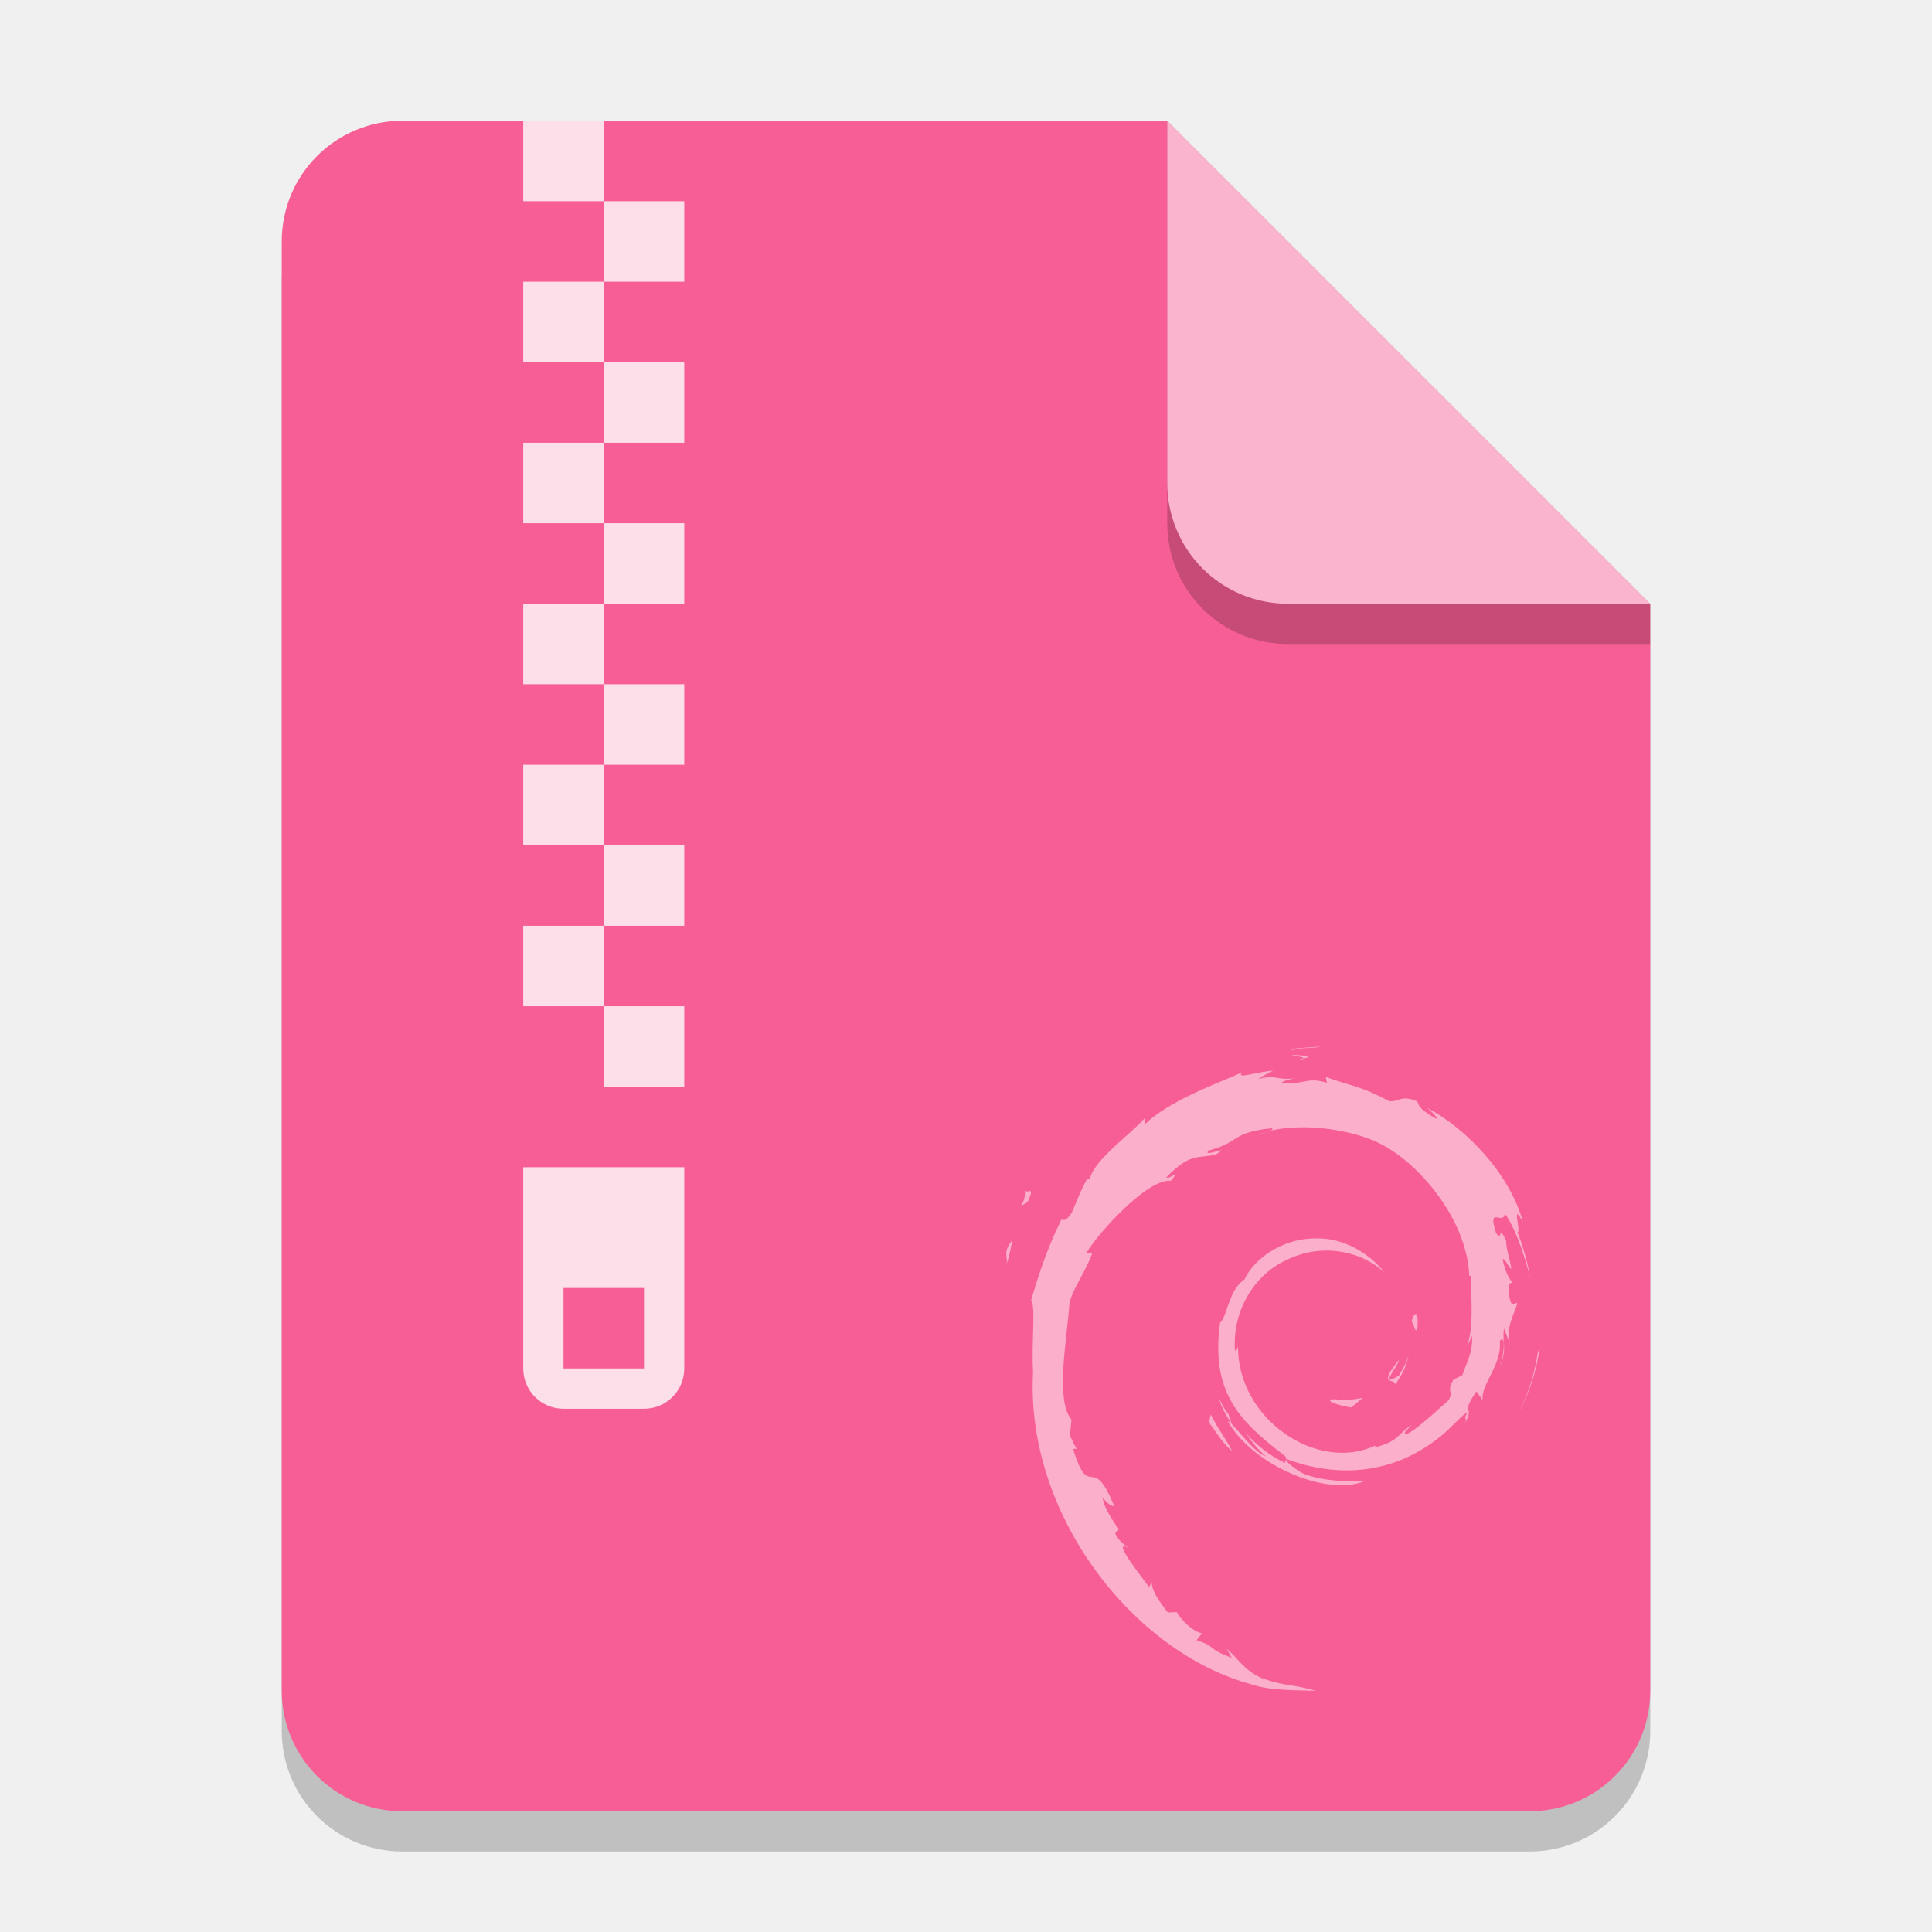
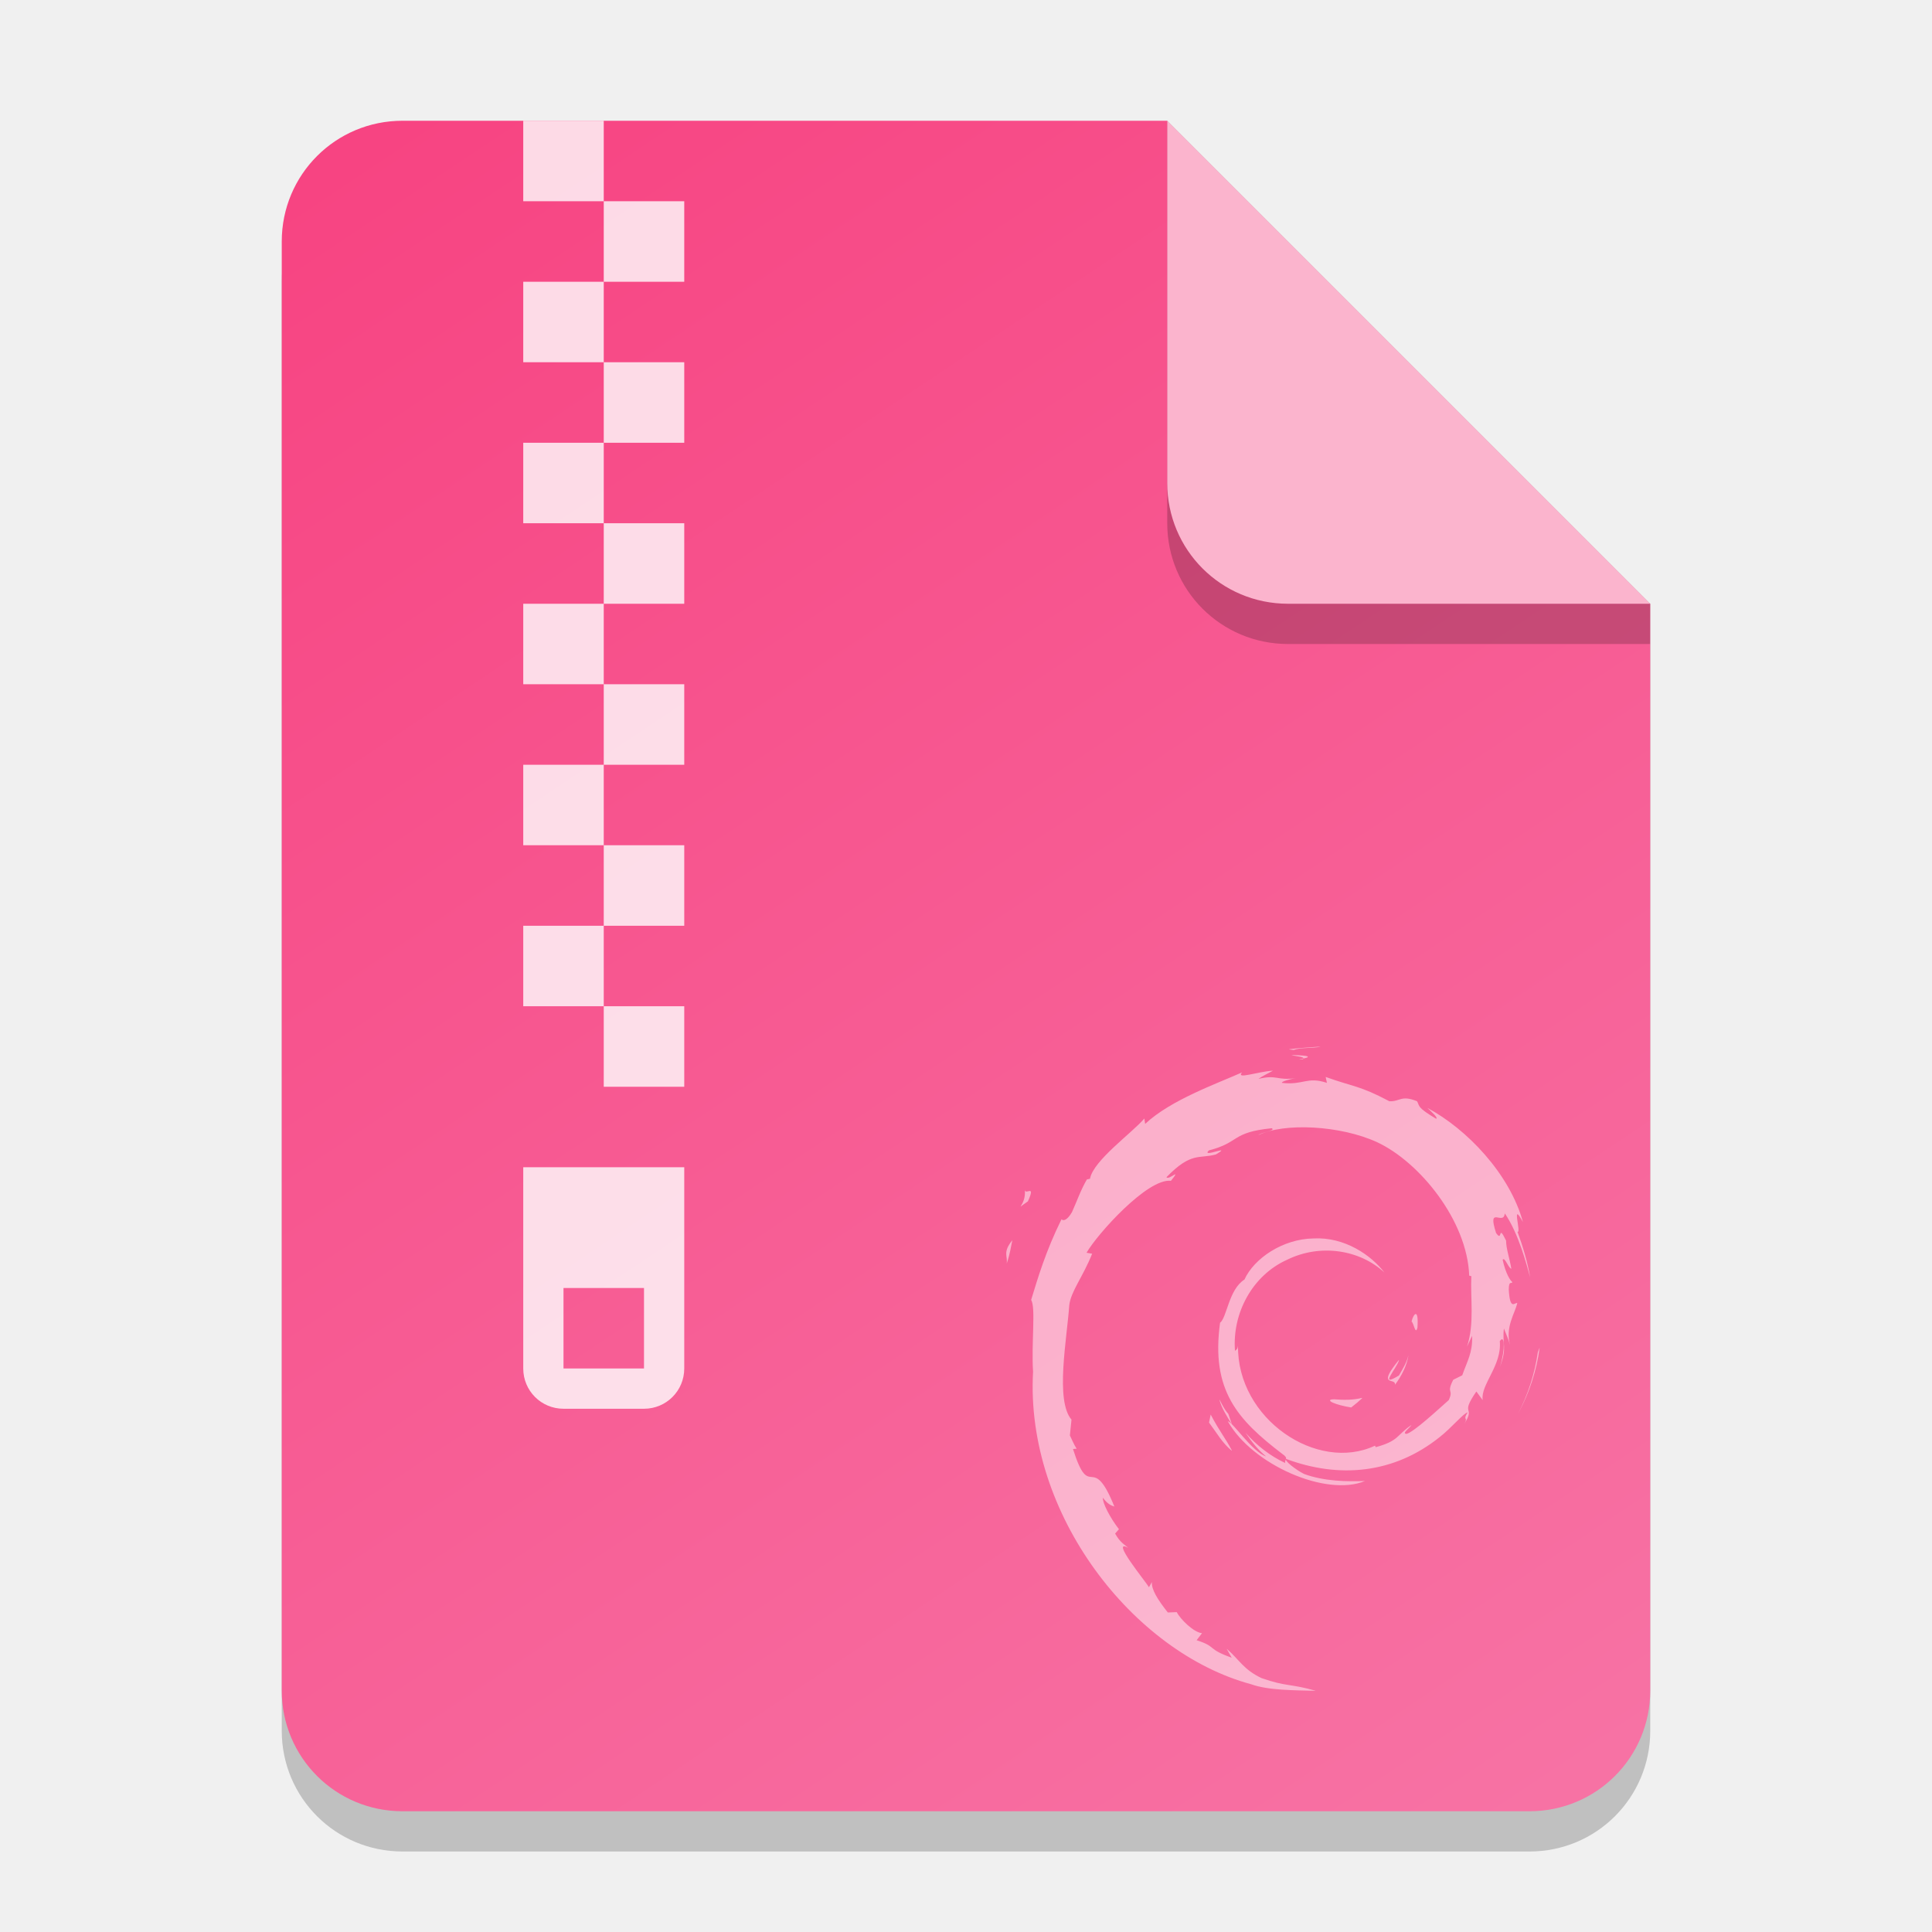
- <svg xmlns="http://www.w3.org/2000/svg" width="48" height="48" viewBox="0 0 48 48" version="1.1" id="svg5">
-   <defs id="defs2" />
+ <svg xmlns="http://www.w3.org/2000/svg" xmlns:xlink="http://www.w3.org/1999/xlink" width="48" height="48" viewBox="0 0 48 48" version="1.1" id="svg5">
+   <defs id="defs2">
+     <linearGradient id="linearGradient873">
+       <stop style="stop-color:#f74482;stop-opacity:1;" offset="0" id="stop869" />
+       <stop style="stop-color:#f772a4;stop-opacity:1;" offset="1" id="stop871" />
+     </linearGradient>
+     <linearGradient xlink:href="#linearGradient873" id="linearGradient2715" x1="10" y1="3" x2="38" y2="45" gradientUnits="userSpaceOnUse" />
+   </defs>
  <path id="rect234" style="opacity:0.2;stroke-width:0.75;stroke-linecap:round;stroke-linejoin:round" d="m 10,4 h 19 l 12,12 v 27 c 0,1.662 -1.338,3 -3,3 H 10 C 8.338,46 7,44.662 7,43 V 7 C 7,5.338 8.338,4 10,4 Z" />
-   <path id="rect448" style="fill:#f75e95;fill-opacity:1;stroke-width:0.75;stroke-linecap:round;stroke-linejoin:round" d="m 10,3 h 19 l 4.5,7.5 7.5,4.5 v 27 c 0,1.662 -1.338,3 -3,3 H 10 C 8.338,45 7,43.662 7,42 V 6 C 7,4.338 8.338,3 10,3 Z" />
+   <path id="rect448" style="fill:url(#linearGradient2715);fill-opacity:1;stroke-width:0.75;stroke-linecap:round;stroke-linejoin:round" d="m 10,3 h 19 l 4.5,7.5 7.5,4.5 v 27 c 0,1.662 -1.338,3 -3,3 H 10 C 8.338,45 7,43.662 7,42 V 6 C 7,4.338 8.338,3 10,3 Z" />
  <path d="m 25.013,31.388 c 0.088,-0.264 0.104,-0.423 0.138,-0.576 -0.243,0.304 -0.112,0.369 -0.138,0.576 m 0.45,-1.835 c 0.044,0.396 -0.305,0.551 0.077,0.289 0.205,-0.451 -0.08,-0.125 -0.077,-0.289 m 6.678,-3.47 c 0.19,-0.068 0.467,-0.037 0.67,-0.082 -0.263,0.021 -0.525,0.034 -0.784,0.067 l 0.114,0.015 m 6.111,7.401 -0.041,0.102 c -0.076,0.526 -0.24,1.046 -0.491,1.529 0.277,-0.509 0.456,-1.066 0.532,-1.63 m -7.734,1.643 c -0.098,-0.106 -0.155,-0.233 -0.221,-0.36 0.062,0.223 0.189,0.414 0.307,0.609 l -0.087,-0.249 m -0.437,0.017 -0.04,0.193 c 0.185,0.246 0.332,0.512 0.568,0.703 -0.17,-0.324 -0.296,-0.457 -0.528,-0.895 m 2.303,-8.848 -0.106,0.022 0.098,-0.009 0.007,-0.013 m -0.299,-0.081 c 0.15,0.026 0.325,0.046 0.299,0.082 0.165,-0.035 0.202,-0.067 -0.299,-0.081 m 3.133,6.767 c 0.034,-0.495 -0.1,-0.338 -0.145,-0.15 0.052,0.027 0.094,0.349 0.145,0.15 m -0.557,1.418 c 0.168,-0.226 0.291,-0.473 0.334,-0.729 -0.039,0.182 -0.139,0.34 -0.235,0.506 -0.525,0.324 -0.049,-0.192 0,-0.388 -0.565,0.696 -0.077,0.417 -0.099,0.612 m -1.509,0.367 c -0.281,0.004 0.053,0.141 0.42,0.197 0.102,-0.078 0.193,-0.156 0.275,-0.232 -0.228,0.055 -0.461,0.056 -0.696,0.035 m -8.137,-3.378 c 0.088,-0.264 0.104,-0.423 0.138,-0.576 -0.243,0.304 -0.112,0.369 -0.138,0.576 m 0.449,-1.835 c 0.044,0.396 -0.305,0.55 0.077,0.289 0.205,-0.451 -0.08,-0.124 -0.077,-0.289 m 6.677,-3.471 c 0.19,-0.068 0.467,-0.037 0.669,-0.082 -0.263,0.022 -0.525,0.034 -0.783,0.067 l 0.114,0.015 m 6.111,7.402 -0.041,0.102 c -0.076,0.526 -0.24,1.046 -0.491,1.529 0.277,-0.509 0.456,-1.066 0.532,-1.63 m -7.734,1.643 c -0.098,-0.106 -0.155,-0.233 -0.221,-0.36 0.062,0.223 0.189,0.414 0.308,0.609 l -0.087,-0.249 m -0.437,0.017 -0.04,0.193 c 0.185,0.246 0.332,0.512 0.568,0.703 -0.17,-0.324 -0.296,-0.457 -0.528,-0.896 m 2.303,-8.848 -0.106,0.022 0.098,-0.009 0.007,-0.013 m 4.194,6.892 c 0.016,0.416 -0.121,0.618 -0.245,0.975 l -0.223,0.111 c -0.182,0.353 0.018,0.224 -0.112,0.505 -0.285,0.252 -0.863,0.79 -1.048,0.839 -0.135,-0.003 0.092,-0.159 0.121,-0.22 -0.382,0.261 -0.306,0.392 -0.888,0.551 l -0.017,-0.038 c -1.436,0.675 -3.43,-0.662 -3.404,-2.485 -0.015,0.116 -0.044,0.087 -0.075,0.133 -0.074,-0.938 0.434,-1.88 1.291,-2.265 0.838,-0.414 1.821,-0.244 2.421,0.315 -0.33,-0.431 -0.987,-0.888 -1.764,-0.846 -0.762,0.012 -1.475,0.496 -1.713,1.021 -0.39,0.245 -0.436,0.946 -0.606,1.074 -0.229,1.679 0.43,2.405 1.546,3.258 0.175,0.118 0.049,0.136 0.073,0.226 -0.371,-0.173 -0.71,-0.435 -0.989,-0.755 0.148,0.216 0.308,0.427 0.515,0.592 -0.35,-0.118 -0.817,-0.845 -0.953,-0.875 0.602,1.077 2.444,1.888 3.408,1.485 -0.446,0.017 -1.013,0.009 -1.514,-0.175 -0.211,-0.108 -0.497,-0.332 -0.446,-0.374 1.316,0.491 2.675,0.371 3.814,-0.54 0.29,-0.225 0.606,-0.609 0.698,-0.614 -0.138,0.207 0.024,0.099 -0.082,0.282 0.288,-0.465 -0.126,-0.189 0.298,-0.803 l 0.157,0.215 c -0.059,-0.386 0.48,-0.854 0.425,-1.465 0.124,-0.187 0.138,0.201 0.007,0.63 0.182,-0.476 0.048,-0.553 0.095,-0.946 0.05,0.132 0.117,0.272 0.151,0.412 -0.119,-0.46 0.121,-0.775 0.181,-1.042 -0.059,-0.026 -0.183,0.203 -0.211,-0.34 0.004,-0.236 0.066,-0.124 0.09,-0.182 -0.046,-0.027 -0.168,-0.208 -0.242,-0.555 0.053,-0.082 0.143,0.211 0.216,0.223 -0.047,-0.276 -0.128,-0.486 -0.131,-0.698 -0.214,-0.446 -0.076,0.06 -0.249,-0.191 -0.228,-0.708 0.189,-0.164 0.217,-0.486 0.344,0.498 0.541,1.271 0.631,1.591 -0.069,-0.39 -0.18,-0.768 -0.316,-1.134 0.105,0.044 -0.169,-0.802 0.136,-0.242 -0.327,-1.195 -1.393,-2.312 -2.375,-2.835 0.12,0.11 0.272,0.247 0.218,0.269 -0.488,-0.29 -0.403,-0.313 -0.474,-0.435 -0.398,-0.162 -0.423,0.013 -0.687,4e-4 -0.749,-0.397 -0.893,-0.355 -1.583,-0.604 l 0.031,0.147 c -0.497,-0.165 -0.579,0.062 -1.115,2.66e-4 -0.033,-0.025 0.172,-0.092 0.341,-0.116 -0.48,0.063 -0.458,-0.095 -0.928,0.017 0.116,-0.081 0.238,-0.135 0.362,-0.204 -0.391,0.024 -0.935,0.227 -0.767,0.042 -0.639,0.285 -1.773,0.684 -2.409,1.28 l -0.02,-0.134 c -0.292,0.349 -1.272,1.044 -1.35,1.497 l -0.078,0.018 c -0.151,0.257 -0.25,0.547 -0.37,0.811 -0.198,0.338 -0.291,0.13 -0.263,0.183 -0.39,0.79 -0.585,1.454 -0.752,1.999 0.119,0.178 0.003,1.072 0.048,1.788 -0.196,3.535 2.485,6.968 5.415,7.759 0.429,0.155 1.068,0.149 1.611,0.164 -0.641,-0.183 -0.724,-0.097 -1.348,-0.315 -0.45,-0.212 -0.549,-0.454 -0.868,-0.73 l 0.126,0.223 c -0.626,-0.221 -0.364,-0.273 -0.873,-0.435 l 0.135,-0.175 c -0.202,-0.016 -0.536,-0.342 -0.628,-0.523 l -0.222,0.009 C 28.75,39.726 28.607,39.49 28.618,39.306 l -0.072,0.128 c -0.081,-0.14 -0.981,-1.233 -0.514,-0.978 -0.087,-0.079 -0.202,-0.128 -0.327,-0.355 l 0.095,-0.108 c -0.224,-0.289 -0.413,-0.659 -0.399,-0.782 0.12,0.161 0.203,0.191 0.285,0.219 -0.567,-1.405 -0.599,-0.077 -1.028,-1.43 l 0.091,-0.007 c -0.07,-0.105 -0.112,-0.219 -0.168,-0.33 l 0.04,-0.393 c -0.408,-0.471 -0.114,-2.004 -0.055,-2.845 0.04,-0.342 0.341,-0.706 0.568,-1.277 l -0.139,-0.024 c 0.266,-0.463 1.517,-1.858 2.097,-1.787 0.281,-0.352 -0.056,-0.001 -0.111,-0.09 0.617,-0.637 0.811,-0.45 1.227,-0.565 0.449,-0.266 -0.385,0.104 -0.173,-0.101 0.776,-0.198 0.55,-0.45 1.562,-0.55 0.107,0.061 -0.248,0.094 -0.337,0.172 0.646,-0.316 2.046,-0.244 2.955,0.175 1.054,0.492 2.239,1.947 2.287,3.315 l 0.053,0.014 c -0.027,0.544 0.083,1.173 -0.108,1.751 l 0.129,-0.274 m -4.494,-6.973 c 0.15,0.026 0.325,0.046 0.299,0.082 0.165,-0.036 0.202,-0.068 -0.299,-0.082 m 3.134,6.767 c 0.034,-0.495 -0.1,-0.338 -0.145,-0.15 0.052,0.027 0.094,0.349 0.145,0.15 m -0.558,1.418 c 0.168,-0.226 0.291,-0.473 0.334,-0.729 -0.039,0.182 -0.139,0.339 -0.235,0.506 -0.525,0.324 -0.049,-0.192 0,-0.388 -0.565,0.696 -0.077,0.417 -0.099,0.612 m -1.509,0.368 c -0.281,0.004 0.053,0.141 0.42,0.197 0.102,-0.078 0.193,-0.156 0.275,-0.232 -0.228,0.055 -0.461,0.056 -0.695,0.035" style="opacity:0.5;fill:#ffffff;stroke-width:1.334" id="path4815" />
  <path id="rect287" style="opacity:0.8;fill:#ffffff;fill-opacity:1;stroke-width:8;stroke-linecap:round;stroke-linejoin:round" d="M 13 3 L 13 5 L 15 5 L 15 3 L 13 3 z M 15 5 L 15 7 L 17 7 L 17 5 L 15 5 z M 15 7 L 13 7 L 13 9 L 15 9 L 15 7 z M 15 9 L 15 11 L 17 11 L 17 9 L 15 9 z M 15 11 L 13 11 L 13 13 L 15 13 L 15 11 z M 15 13 L 15 15 L 17 15 L 17 13 L 15 13 z M 15 15 L 13 15 L 13 17 L 15 17 L 15 15 z M 15 17 L 15 19 L 17 19 L 17 17 L 15 17 z M 15 19 L 13 19 L 13 21 L 15 21 L 15 19 z M 15 21 L 15 23 L 17 23 L 17 21 L 15 21 z M 15 23 L 13 23 L 13 25 L 15 25 L 15 23 z M 15 25 L 15 27 L 17 27 L 17 25 L 15 25 z M 13 29 L 13 34 C 13 34.554 13.446 35 14 35 L 16 35 C 16.554 35 17 34.554 17 34 L 17 29 L 13 29 z M 14 32 L 16 32 L 16 34 L 14 34 L 14 32 z " />
  <path d="m 41,16 h -9 c -1.662,0 -3,-1.338 -3,-3 V 3 l 12,12 z" style="opacity:0.2;fill:#000000;stroke-width:0.75;stroke-linecap:round;stroke-linejoin:round" id="path611" />
  <path id="rect600" style="fill:#fbb4cd;fill-opacity:1;stroke-width:0.75;stroke-linecap:round;stroke-linejoin:round" d="m 41,15 h -9 c -1.662,0 -3,-1.338 -3,-3 V 3 l 6,6 z" />
</svg>
